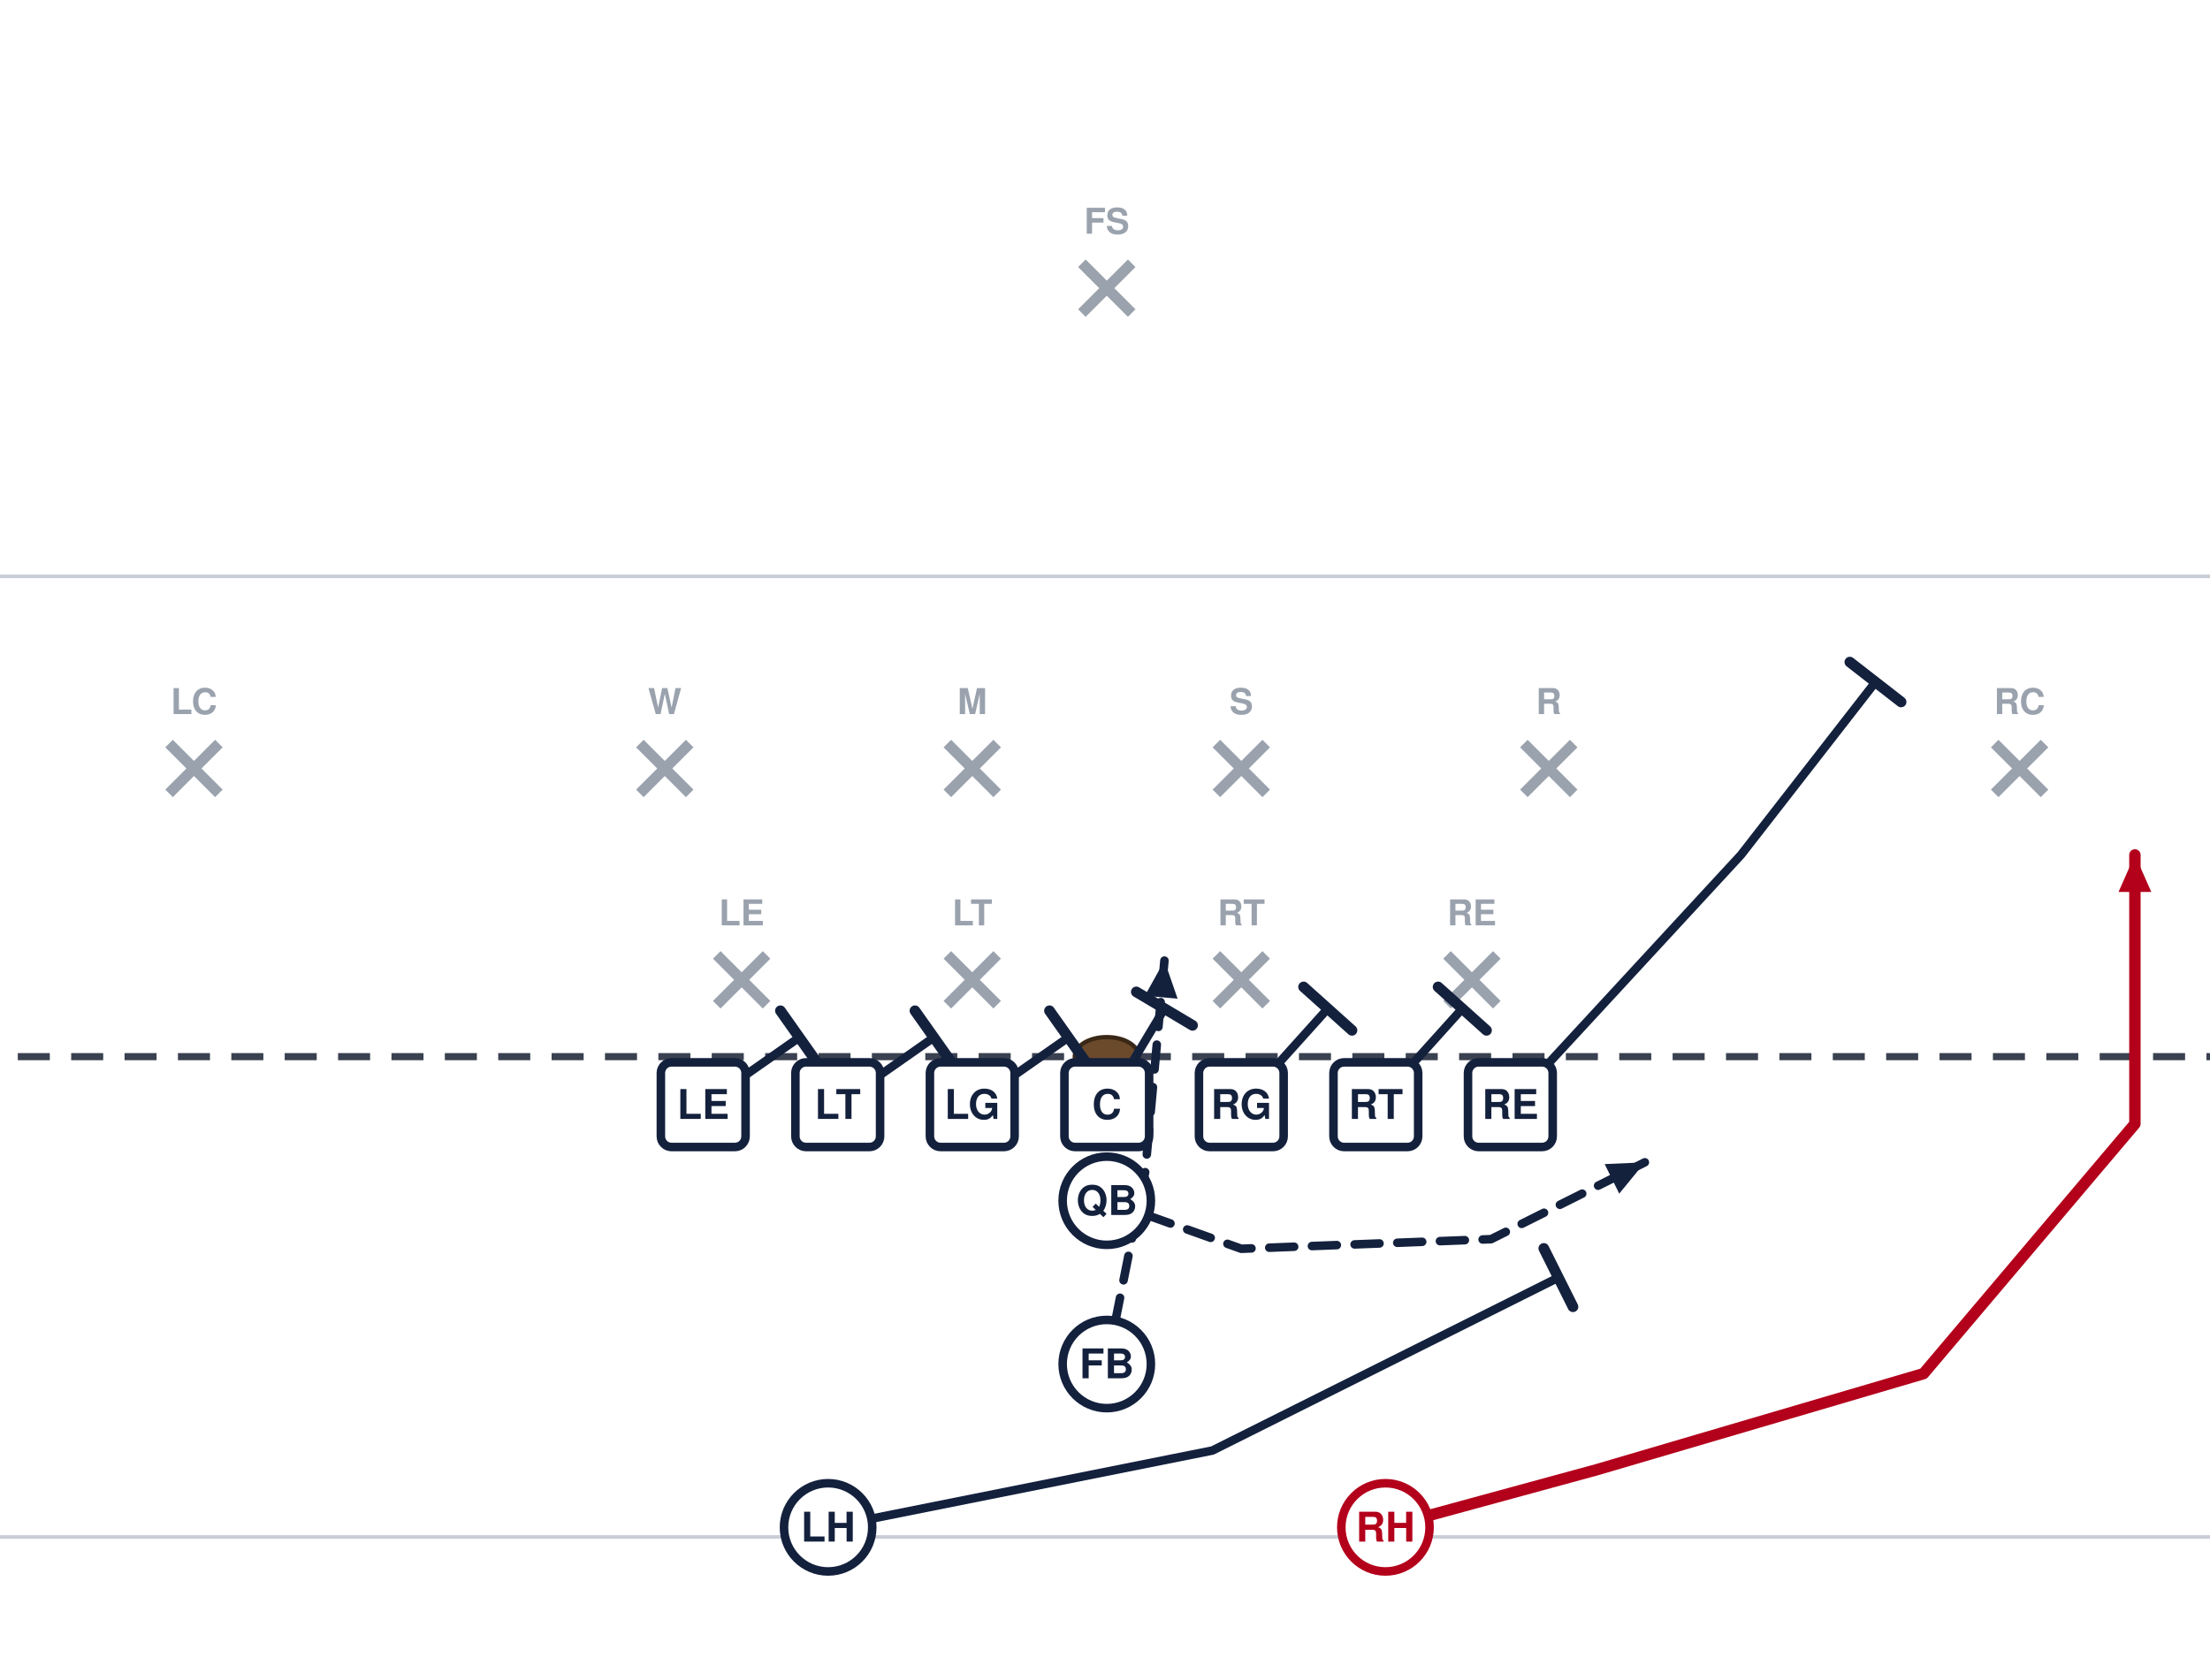
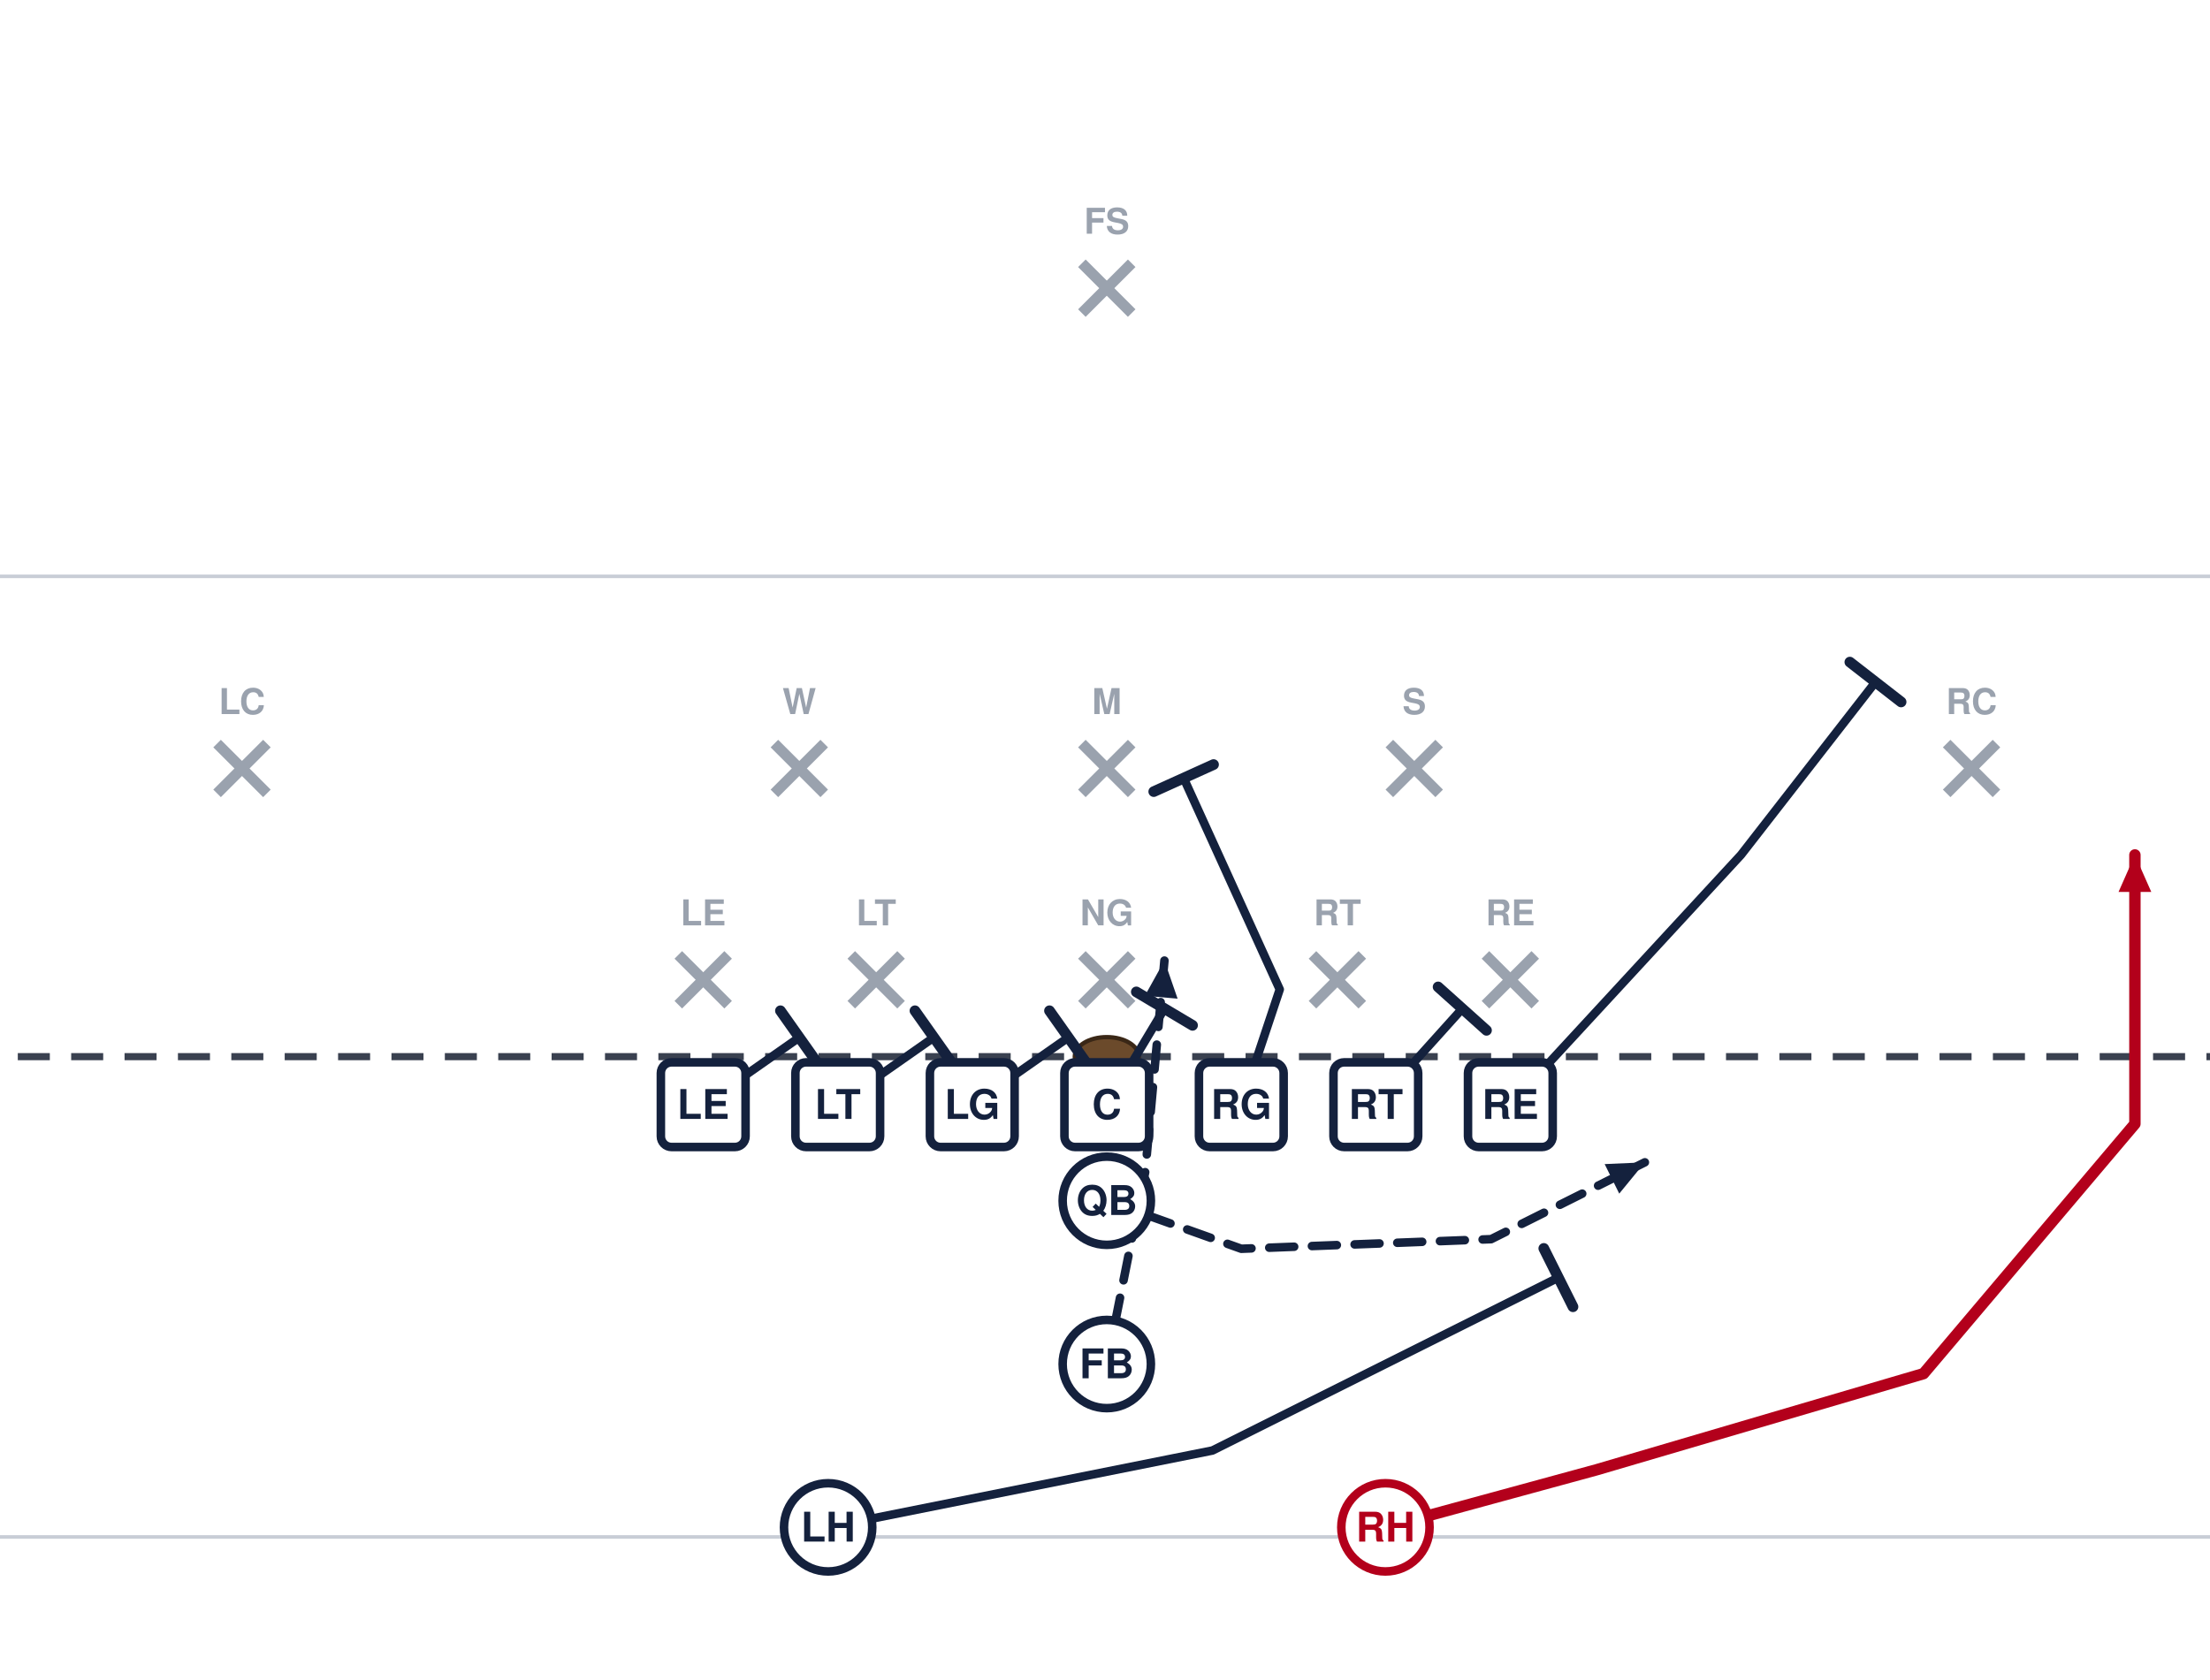
<svg xmlns="http://www.w3.org/2000/svg" width="621" height="472" viewBox="40 27 621 472" font-family="Segoe UI, Helvetica, Arial, sans-serif" role="img">
  <rect x="0" y="0" width="702" height="513" fill="#ffffff" />
  <line x1="0" y1="459.0" x2="702" y2="459.0" stroke="#c8cdd6" stroke-width="1" />
  <line x1="0" y1="189.0" x2="702" y2="189.0" stroke="#c8cdd6" stroke-width="1" />
  <line x1="0" y1="324.0" x2="702" y2="324.0" stroke="#3a4150" stroke-width="2" stroke-dasharray="9 6" />
  <ellipse cx="351.0" cy="324.0" rx="9" ry="5.5" fill="#6b4a2b" stroke="#3a2716" stroke-width="1.2" />
-   <line x1="241.4" y1="295.4" x2="255.4" y2="309.4" stroke="#9aa2ae" stroke-width="3" />
-   <line x1="255.4" y1="295.4" x2="241.4" y2="309.4" stroke="#9aa2ae" stroke-width="3" />
-   <text x="248.4" y="287.1" text-anchor="middle" font-size="10" fill="#9aa2ae" font-weight="600">LE</text>
-   <line x1="306.2" y1="295.4" x2="320.2" y2="309.4" stroke="#9aa2ae" stroke-width="3" />
-   <line x1="320.2" y1="295.4" x2="306.2" y2="309.4" stroke="#9aa2ae" stroke-width="3" />
-   <text x="313.2" y="287.1" text-anchor="middle" font-size="10" fill="#9aa2ae" font-weight="600">LT</text>
-   <line x1="381.8" y1="295.4" x2="395.8" y2="309.4" stroke="#9aa2ae" stroke-width="3" />
-   <line x1="395.8" y1="295.4" x2="381.8" y2="309.4" stroke="#9aa2ae" stroke-width="3" />
-   <text x="388.8" y="287.1" text-anchor="middle" font-size="10" fill="#9aa2ae" font-weight="600">RT</text>
-   <line x1="446.6" y1="295.4" x2="460.6" y2="309.4" stroke="#9aa2ae" stroke-width="3" />
-   <line x1="460.6" y1="295.4" x2="446.6" y2="309.4" stroke="#9aa2ae" stroke-width="3" />
-   <text x="453.6" y="287.1" text-anchor="middle" font-size="10" fill="#9aa2ae" font-weight="600">RE</text>
-   <line x1="219.8" y1="236.0" x2="233.8" y2="250.0" stroke="#9aa2ae" stroke-width="3" />
-   <line x1="233.8" y1="236.0" x2="219.8" y2="250.0" stroke="#9aa2ae" stroke-width="3" />
-   <text x="226.8" y="227.7" text-anchor="middle" font-size="10" fill="#9aa2ae" font-weight="600">W</text>
-   <line x1="306.2" y1="236.0" x2="320.2" y2="250.0" stroke="#9aa2ae" stroke-width="3" />
-   <line x1="320.2" y1="236.0" x2="306.2" y2="250.0" stroke="#9aa2ae" stroke-width="3" />
-   <text x="313.2" y="227.7" text-anchor="middle" font-size="10" fill="#9aa2ae" font-weight="600">M</text>
-   <line x1="381.8" y1="236.0" x2="395.8" y2="250.0" stroke="#9aa2ae" stroke-width="3" />
-   <line x1="395.8" y1="236.0" x2="381.8" y2="250.0" stroke="#9aa2ae" stroke-width="3" />
-   <text x="388.8" y="227.7" text-anchor="middle" font-size="10" fill="#9aa2ae" font-weight="600">S</text>
-   <line x1="468.2" y1="236.0" x2="482.2" y2="250.0" stroke="#9aa2ae" stroke-width="3" />
-   <line x1="482.2" y1="236.0" x2="468.2" y2="250.0" stroke="#9aa2ae" stroke-width="3" />
-   <text x="475.2" y="227.7" text-anchor="middle" font-size="10" fill="#9aa2ae" font-weight="600">R</text>
-   <line x1="87.5" y1="236.0" x2="101.5" y2="250.0" stroke="#9aa2ae" stroke-width="3" />
-   <line x1="101.5" y1="236.0" x2="87.5" y2="250.0" stroke="#9aa2ae" stroke-width="3" />
-   <text x="94.5" y="227.7" text-anchor="middle" font-size="10" fill="#9aa2ae" font-weight="600">LC</text>
-   <line x1="600.5" y1="236.0" x2="614.5" y2="250.0" stroke="#9aa2ae" stroke-width="3" />
-   <line x1="614.5" y1="236.0" x2="600.5" y2="250.0" stroke="#9aa2ae" stroke-width="3" />
-   <text x="607.5" y="227.7" text-anchor="middle" font-size="10" fill="#9aa2ae" font-weight="600">RC</text>
+   <line x1="230.6" y1="295.4" x2="244.6" y2="309.4" stroke="#9aa2ae" stroke-width="3" />
+   <line x1="244.6" y1="295.4" x2="230.6" y2="309.4" stroke="#9aa2ae" stroke-width="3" />
+   <text x="237.6" y="287.1" text-anchor="middle" font-size="10" fill="#9aa2ae" font-weight="600">LE</text>
+   <line x1="279.2" y1="295.4" x2="293.2" y2="309.4" stroke="#9aa2ae" stroke-width="3" />
+   <line x1="293.2" y1="295.4" x2="279.2" y2="309.4" stroke="#9aa2ae" stroke-width="3" />
+   <text x="286.2" y="287.1" text-anchor="middle" font-size="10" fill="#9aa2ae" font-weight="600">LT</text>
+   <line x1="344.0" y1="295.4" x2="358.0" y2="309.4" stroke="#9aa2ae" stroke-width="3" />
+   <line x1="358.0" y1="295.4" x2="344.0" y2="309.4" stroke="#9aa2ae" stroke-width="3" />
+   <text x="351.0" y="287.1" text-anchor="middle" font-size="10" fill="#9aa2ae" font-weight="600">NG</text>
+   <line x1="408.8" y1="295.4" x2="422.8" y2="309.4" stroke="#9aa2ae" stroke-width="3" />
+   <line x1="422.8" y1="295.4" x2="408.8" y2="309.4" stroke="#9aa2ae" stroke-width="3" />
+   <text x="415.8" y="287.1" text-anchor="middle" font-size="10" fill="#9aa2ae" font-weight="600">RT</text>
+   <line x1="457.4" y1="295.4" x2="471.4" y2="309.4" stroke="#9aa2ae" stroke-width="3" />
+   <line x1="471.4" y1="295.4" x2="457.4" y2="309.4" stroke="#9aa2ae" stroke-width="3" />
+   <text x="464.4" y="287.1" text-anchor="middle" font-size="10" fill="#9aa2ae" font-weight="600">RE</text>
+   <line x1="257.6" y1="236.0" x2="271.6" y2="250.0" stroke="#9aa2ae" stroke-width="3" />
+   <line x1="271.6" y1="236.0" x2="257.6" y2="250.0" stroke="#9aa2ae" stroke-width="3" />
+   <text x="264.6" y="227.7" text-anchor="middle" font-size="10" fill="#9aa2ae" font-weight="600">W</text>
+   <line x1="344.0" y1="236.0" x2="358.0" y2="250.0" stroke="#9aa2ae" stroke-width="3" />
+   <line x1="358.0" y1="236.0" x2="344.0" y2="250.0" stroke="#9aa2ae" stroke-width="3" />
+   <text x="351.0" y="227.7" text-anchor="middle" font-size="10" fill="#9aa2ae" font-weight="600">M</text>
+   <line x1="430.4" y1="236.0" x2="444.4" y2="250.0" stroke="#9aa2ae" stroke-width="3" />
+   <line x1="444.4" y1="236.0" x2="430.4" y2="250.0" stroke="#9aa2ae" stroke-width="3" />
+   <text x="437.4" y="227.7" text-anchor="middle" font-size="10" fill="#9aa2ae" font-weight="600">S</text>
+   <line x1="101.0" y1="236.0" x2="115.0" y2="250.0" stroke="#9aa2ae" stroke-width="3" />
+   <line x1="115.0" y1="236.0" x2="101.0" y2="250.0" stroke="#9aa2ae" stroke-width="3" />
+   <text x="108.0" y="227.7" text-anchor="middle" font-size="10" fill="#9aa2ae" font-weight="600">LC</text>
+   <line x1="587.0" y1="236.0" x2="601.0" y2="250.0" stroke="#9aa2ae" stroke-width="3" />
+   <line x1="601.0" y1="236.0" x2="587.0" y2="250.0" stroke="#9aa2ae" stroke-width="3" />
+   <text x="594.0" y="227.7" text-anchor="middle" font-size="10" fill="#9aa2ae" font-weight="600">RC</text>
  <line x1="344.0" y1="101.0" x2="358.0" y2="115.0" stroke="#9aa2ae" stroke-width="3" />
  <line x1="358.0" y1="101.0" x2="344.0" y2="115.0" stroke="#9aa2ae" stroke-width="3" />
  <text x="351.0" y="92.7" text-anchor="middle" font-size="10" fill="#9aa2ae" font-weight="600">FS</text>
  <path d="M237.6,337.5 L264.6,318.6" fill="none" stroke="#14213d" stroke-width="2.4" stroke-linecap="round" stroke-linejoin="round" />
  <line x1="259.3" y1="311.1" x2="269.9" y2="326.1" stroke="#14213d" stroke-width="3.0" stroke-linecap="round" />
  <path d="M275.4,337.5 L302.4,318.6" fill="none" stroke="#14213d" stroke-width="2.4" stroke-linecap="round" stroke-linejoin="round" />
  <line x1="297.1" y1="311.1" x2="307.7" y2="326.1" stroke="#14213d" stroke-width="3.0" stroke-linecap="round" />
  <path d="M313.2,337.5 L340.2,318.6" fill="none" stroke="#14213d" stroke-width="2.4" stroke-linecap="round" stroke-linejoin="round" />
  <line x1="334.9" y1="311.1" x2="345.5" y2="326.1" stroke="#14213d" stroke-width="3.0" stroke-linecap="round" />
  <path d="M351.0,337.5 L367.2,310.5" fill="none" stroke="#14213d" stroke-width="2.4" stroke-linecap="round" stroke-linejoin="round" />
  <line x1="359.3" y1="305.8" x2="375.1" y2="315.2" stroke="#14213d" stroke-width="3.0" stroke-linecap="round" />
-   <path d="M388.8,337.5 L413.1,310.5" fill="none" stroke="#14213d" stroke-width="2.4" stroke-linecap="round" stroke-linejoin="round" />
-   <line x1="406.3" y1="304.4" x2="419.9" y2="316.6" stroke="#14213d" stroke-width="3.0" stroke-linecap="round" />
+   <path d="M388.8,337.5 L399.6,305.1 L372.6,245.7" fill="none" stroke="#14213d" stroke-width="2.4" stroke-linecap="round" stroke-linejoin="round" />
+   <line x1="364.2" y1="249.5" x2="381.0" y2="241.9" stroke="#14213d" stroke-width="3.0" stroke-linecap="round" />
  <path d="M426.6,337.5 L450.9,310.5" fill="none" stroke="#14213d" stroke-width="2.4" stroke-linecap="round" stroke-linejoin="round" />
  <line x1="444.1" y1="304.4" x2="457.7" y2="316.6" stroke="#14213d" stroke-width="3.0" stroke-linecap="round" />
  <path d="M464.4,337.5 L529.2,267.3 L567.0,218.7" fill="none" stroke="#14213d" stroke-width="2.4" stroke-linecap="round" stroke-linejoin="round" />
  <line x1="559.8" y1="213.1" x2="574.2" y2="224.3" stroke="#14213d" stroke-width="3.0" stroke-linecap="round" />
  <path d="M351.0,364.5 L388.8,378.0 L459.0,375.3 L502.2,353.7" fill="none" stroke="#14213d" stroke-width="2.4" stroke-linecap="round" stroke-linejoin="round" stroke-dasharray="7 5" />
  <polygon points="502.2,353.7 495.0,362.5 490.9,354.2" fill="#14213d" />
  <path d="M351.0,410.4 L361.8,356.4 L367.2,297.0" fill="none" stroke="#14213d" stroke-width="2.4" stroke-linecap="round" stroke-linejoin="round" stroke-dasharray="7 5" />
  <polygon points="367.2,297.0 370.9,307.7 361.7,306.9" fill="#14213d" />
  <path d="M272.7,456.3 L380.7,434.7 L477.9,386.1" fill="none" stroke="#14213d" stroke-width="2.4" stroke-linecap="round" stroke-linejoin="round" />
  <line x1="473.8" y1="377.9" x2="482.0" y2="394.3" stroke="#14213d" stroke-width="3.0" stroke-linecap="round" />
  <path d="M429.3,456.3 L488.7,440.1 L580.5,413.1 L639.9,342.9 L639.9,267.3" fill="none" stroke="#b3001b" stroke-width="3.2" stroke-linecap="round" stroke-linejoin="round" />
  <polygon points="639.9,267.3 644.5,277.7 635.3,277.7" fill="#b3001b" />
  <rect x="225.7" y="325.6" width="23.8" height="23.8" rx="3" fill="#ffffff" stroke="#14213d" stroke-width="2.4" />
  <text x="237.6" y="341.5" text-anchor="middle" font-size="11.5" font-weight="700" fill="#14213d">LE</text>
  <rect x="263.5" y="325.6" width="23.8" height="23.8" rx="3" fill="#ffffff" stroke="#14213d" stroke-width="2.4" />
  <text x="275.4" y="341.5" text-anchor="middle" font-size="11.5" font-weight="700" fill="#14213d">LT</text>
  <rect x="301.3" y="325.6" width="23.8" height="23.8" rx="3" fill="#ffffff" stroke="#14213d" stroke-width="2.4" />
  <text x="313.2" y="341.5" text-anchor="middle" font-size="11.5" font-weight="700" fill="#14213d">LG</text>
  <rect x="339.1" y="325.6" width="23.8" height="23.8" rx="3" fill="#ffffff" stroke="#14213d" stroke-width="2.4" />
  <text x="351.0" y="341.5" text-anchor="middle" font-size="11.5" font-weight="700" fill="#14213d">C</text>
  <rect x="376.9" y="325.6" width="23.8" height="23.8" rx="3" fill="#ffffff" stroke="#14213d" stroke-width="2.4" />
  <text x="388.8" y="341.5" text-anchor="middle" font-size="11.5" font-weight="700" fill="#14213d">RG</text>
  <rect x="414.7" y="325.6" width="23.8" height="23.8" rx="3" fill="#ffffff" stroke="#14213d" stroke-width="2.4" />
  <text x="426.6" y="341.5" text-anchor="middle" font-size="11.5" font-weight="700" fill="#14213d">RT</text>
  <rect x="452.5" y="325.6" width="23.8" height="23.8" rx="3" fill="#ffffff" stroke="#14213d" stroke-width="2.4" />
  <text x="464.4" y="341.5" text-anchor="middle" font-size="11.5" font-weight="700" fill="#14213d">RE</text>
  <circle cx="351.0" cy="364.5" r="12.4" fill="#ffffff" stroke="#14213d" stroke-width="2.4" />
  <text x="351.0" y="368.5" text-anchor="middle" font-size="11.5" font-weight="700" fill="#14213d">QB</text>
  <circle cx="351.0" cy="410.4" r="12.4" fill="#ffffff" stroke="#14213d" stroke-width="2.4" />
  <text x="351.0" y="414.4" text-anchor="middle" font-size="11.5" font-weight="700" fill="#14213d">FB</text>
  <circle cx="272.7" cy="456.3" r="12.4" fill="#ffffff" stroke="#14213d" stroke-width="2.4" />
  <text x="272.7" y="460.3" text-anchor="middle" font-size="11.5" font-weight="700" fill="#14213d">LH</text>
  <circle cx="429.3" cy="456.3" r="12.4" fill="#ffffff" stroke="#b3001b" stroke-width="2.4" />
  <text x="429.3" y="460.3" text-anchor="middle" font-size="11.5" font-weight="700" fill="#b3001b">RH</text>
</svg>
